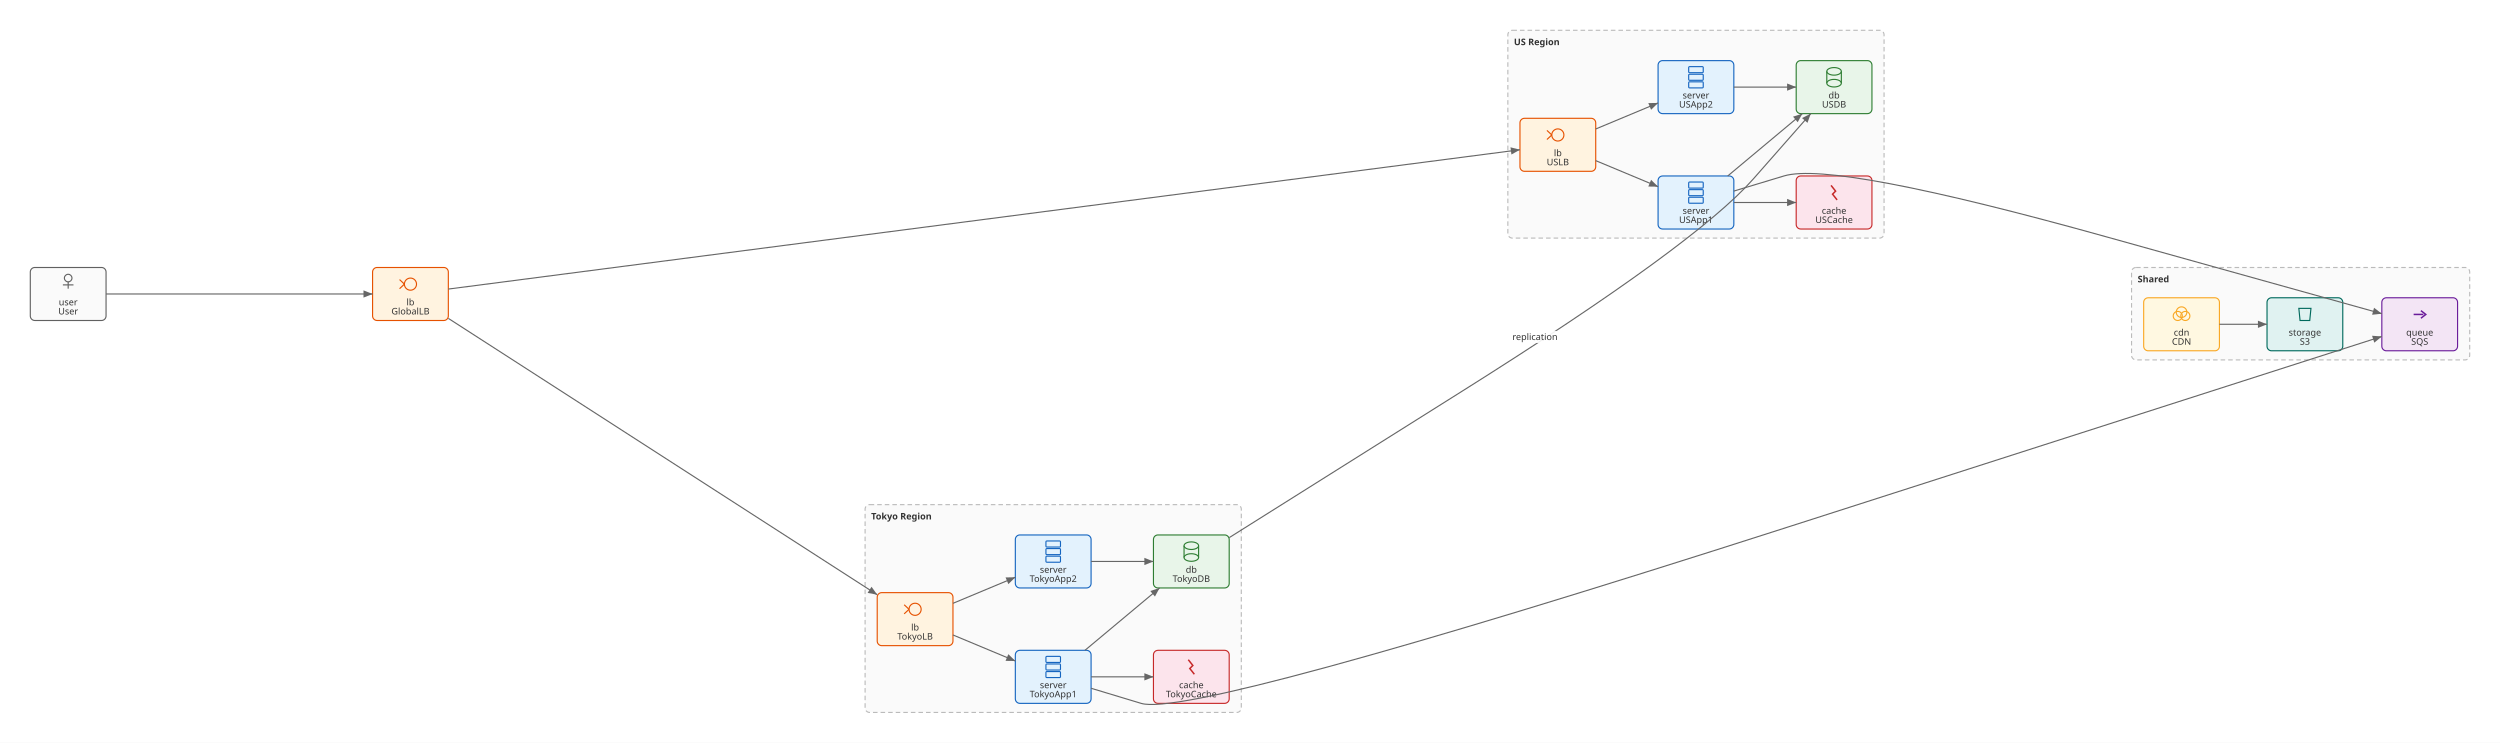
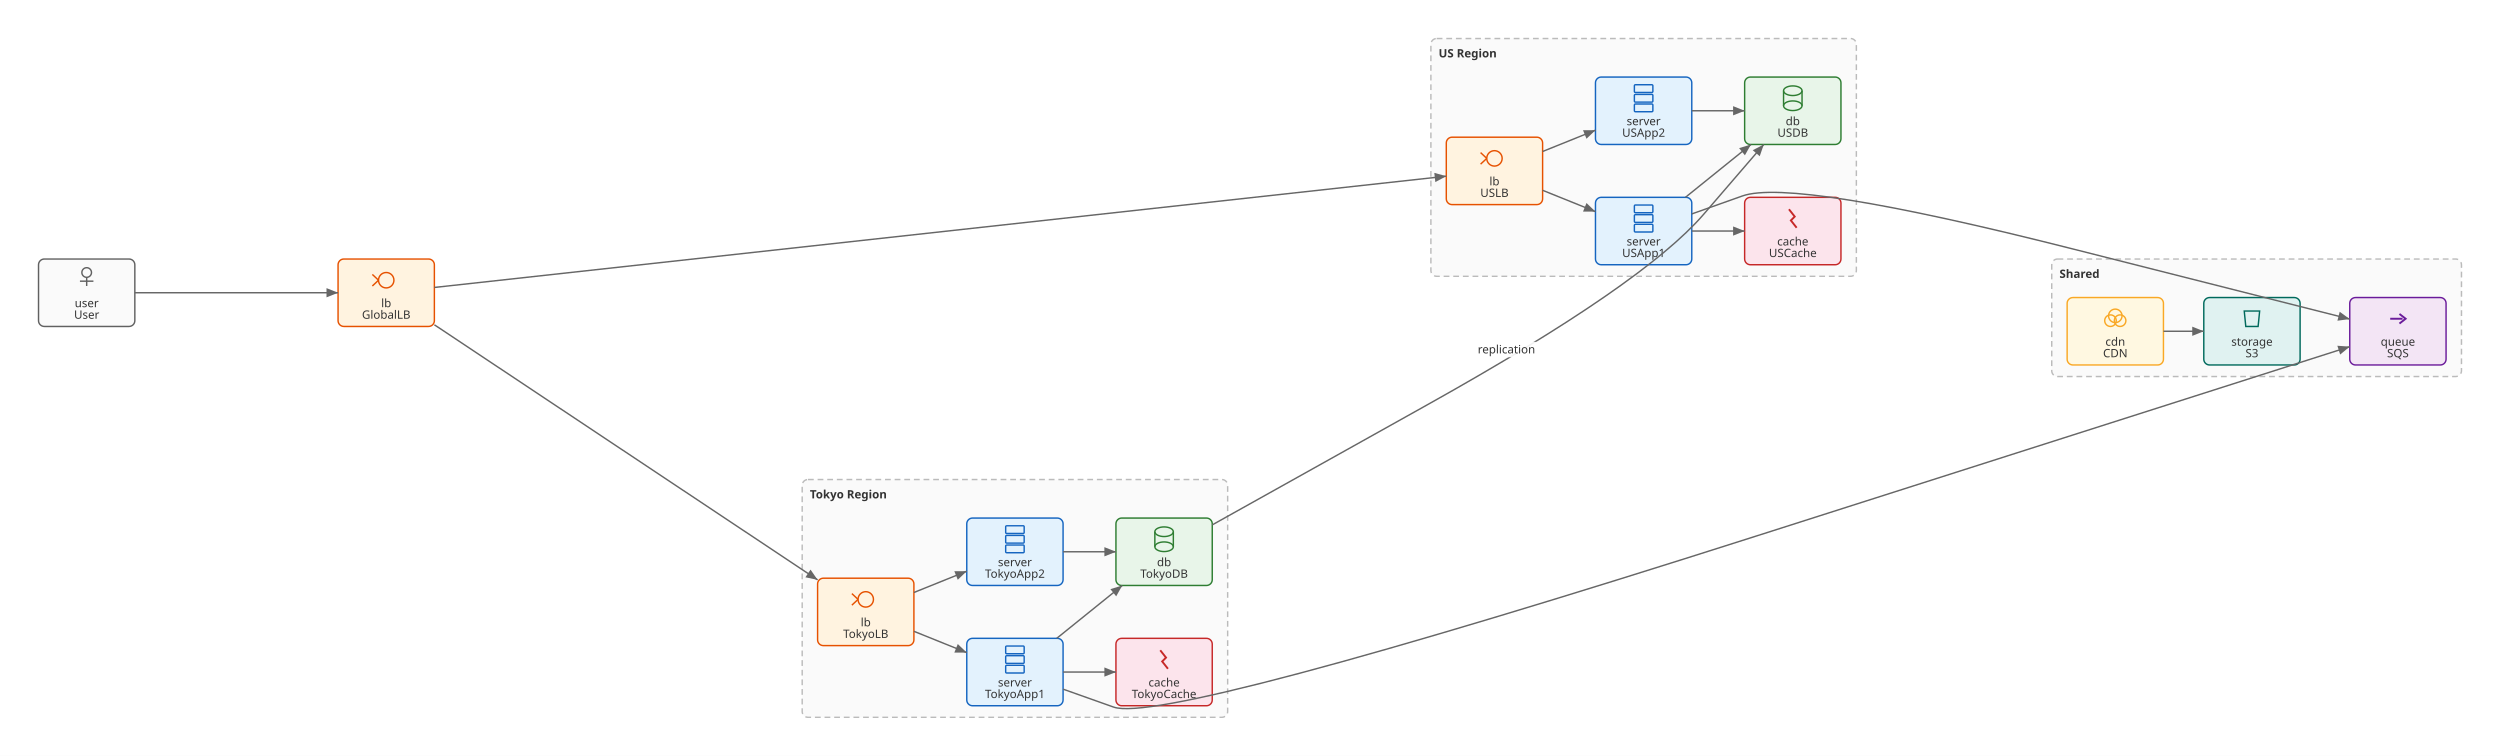
- <svg xmlns="http://www.w3.org/2000/svg" width="3300.234" height="980.491" viewBox="0 0 3300.234 980.491">
+ <svg xmlns="http://www.w3.org/2000/svg" width="2595.733" height="784.778" viewBox="0 0 2595.733 784.778">
  <rect width="100%" height="100%" fill="white" />
  <style>text { font-family: sans-serif; font-size: 12px; fill: #333; }</style>
  <defs>
    <marker id="arrow" viewBox="0 0 10 10" refX="10" refY="5" markerWidth="8" markerHeight="8" orient="auto">
      <polygon points="0,1 10,5 0,9" fill="#666" />
    </marker>
  </defs>
-   <rect x="40" y="353.083" width="100" height="70" rx="6" fill="#fafafa" stroke="#616161" stroke-width="1.5" />
-   <circle cx="90" cy="367.083" r="5" fill="none" stroke="#616161" stroke-width="1.5" />
-   <line x1="90" y1="372.083" x2="90" y2="381.083" stroke="#616161" stroke-width="1.5" />
-   <line x1="83" y1="376.083" x2="97" y2="376.083" stroke="#616161" stroke-width="1.5" />
-   <text x="90" y="415.083" text-anchor="middle" font-size="11">User</text>
-   <text x="90" y="403.083" text-anchor="middle" font-size="9" fill="#616161">user</text>
-   <rect x="491.84" y="353.083" width="100" height="70" rx="6" fill="#fff3e0" stroke="#e65100" stroke-width="1.5" />
-   <circle cx="541.84" cy="375.083" r="8" fill="none" stroke="#e65100" stroke-width="1.5" />
-   <line x1="533.84" y1="375.083" x2="527.44" y2="369.083" stroke="#e65100" stroke-width="1.5" />
-   <line x1="533.84" y1="375.083" x2="527.44" y2="381.083" stroke="#e65100" stroke-width="1.5" />
-   <text x="541.84" y="415.083" text-anchor="middle" font-size="11">GlobalLB</text>
-   <text x="541.84" y="403.083" text-anchor="middle" font-size="9" fill="#e65100">lb</text>
-   <rect x="1142.005" y="666.165" width="496.651" height="274.326" rx="6" fill="#fafafa" stroke="#bbb" stroke-width="1.5" stroke-dasharray="6,4" />
-   <text x="1150.005" y="685.765" font-weight="bold" font-size="13">Tokyo Region</text>
-   <rect x="1158.005" y="782.328" width="100" height="70" rx="6" fill="#fff3e0" stroke="#e65100" stroke-width="1.5" />
-   <circle cx="1208.005" cy="804.328" r="8" fill="none" stroke="#e65100" stroke-width="1.5" />
-   <line x1="1200.005" y1="804.328" x2="1193.605" y2="798.328" stroke="#e65100" stroke-width="1.5" />
-   <line x1="1200.005" y1="804.328" x2="1193.605" y2="810.328" stroke="#e65100" stroke-width="1.5" />
-   <text x="1208.005" y="844.328" text-anchor="middle" font-size="11">TokyoLB</text>
-   <text x="1208.005" y="832.328" text-anchor="middle" font-size="9" fill="#e65100">lb</text>
-   <rect x="1340.331" y="858.491" width="100" height="70" rx="6" fill="#e3f2fd" stroke="#1565c0" stroke-width="1.5" />
-   <rect x="1380.731" y="866.491" width="19.2" height="8" rx="1" fill="none" stroke="#1565c0" stroke-width="1.5" />
-   <rect x="1380.731" y="876.491" width="19.2" height="8" rx="1" fill="none" stroke="#1565c0" stroke-width="1.5" />
-   <rect x="1380.731" y="886.491" width="19.2" height="8" rx="1" fill="none" stroke="#1565c0" stroke-width="1.5" />
-   <text x="1390.331" y="920.491" text-anchor="middle" font-size="11">TokyoApp1</text>
-   <text x="1390.331" y="908.491" text-anchor="middle" font-size="9" fill="#1565c0">server</text>
-   <rect x="1340.331" y="706.165" width="100" height="70" rx="6" fill="#e3f2fd" stroke="#1565c0" stroke-width="1.5" />
-   <rect x="1380.731" y="714.165" width="19.2" height="8" rx="1" fill="none" stroke="#1565c0" stroke-width="1.5" />
-   <rect x="1380.731" y="724.165" width="19.2" height="8" rx="1" fill="none" stroke="#1565c0" stroke-width="1.5" />
-   <rect x="1380.731" y="734.165" width="19.2" height="8" rx="1" fill="none" stroke="#1565c0" stroke-width="1.5" />
-   <text x="1390.331" y="768.165" text-anchor="middle" font-size="11">TokyoApp2</text>
-   <text x="1390.331" y="756.165" text-anchor="middle" font-size="9" fill="#1565c0">server</text>
-   <rect x="1522.656" y="706.165" width="100" height="70" rx="6" fill="#e8f5e9" stroke="#2e7d32" stroke-width="1.5" />
-   <ellipse cx="1572.656" cy="720.365" rx="9.6" ry="5" fill="none" stroke="#2e7d32" stroke-width="1.5" />
-   <line x1="1563.056" y1="720.365" x2="1563.056" y2="735.965" stroke="#2e7d32" stroke-width="1.5" />
-   <line x1="1582.256" y1="720.365" x2="1582.256" y2="735.965" stroke="#2e7d32" stroke-width="1.5" />
-   <ellipse cx="1572.656" cy="735.965" rx="9.6" ry="5" fill="none" stroke="#2e7d32" stroke-width="1.5" />
-   <text x="1572.656" y="768.165" text-anchor="middle" font-size="11">TokyoDB</text>
-   <text x="1572.656" y="756.165" text-anchor="middle" font-size="9" fill="#2e7d32">db</text>
-   <rect x="1522.656" y="858.491" width="100" height="70" rx="6" fill="#fce4ec" stroke="#c62828" stroke-width="1.5" />
-   <polyline points="1568.656,870.891 1574.656,878.491 1570.656,882.491 1576.656,890.091" fill="none" stroke="#c62828" stroke-width="2" />
-   <text x="1572.656" y="920.491" text-anchor="middle" font-size="11">TokyoCache</text>
-   <text x="1572.656" y="908.491" text-anchor="middle" font-size="9" fill="#c62828">cache</text>
-   <rect x="1990.496" y="40" width="496.651" height="274.326" rx="6" fill="#fafafa" stroke="#bbb" stroke-width="1.5" stroke-dasharray="6,4" />
-   <text x="1998.496" y="59.6" font-weight="bold" font-size="13">US Region</text>
-   <rect x="2006.496" y="156.163" width="100" height="70" rx="6" fill="#fff3e0" stroke="#e65100" stroke-width="1.5" />
-   <circle cx="2056.496" cy="178.163" r="8" fill="none" stroke="#e65100" stroke-width="1.5" />
-   <line x1="2048.496" y1="178.163" x2="2042.096" y2="172.163" stroke="#e65100" stroke-width="1.5" />
-   <line x1="2048.496" y1="178.163" x2="2042.096" y2="184.163" stroke="#e65100" stroke-width="1.5" />
-   <text x="2056.496" y="218.163" text-anchor="middle" font-size="11">USLB</text>
-   <text x="2056.496" y="206.163" text-anchor="middle" font-size="9" fill="#e65100">lb</text>
-   <rect x="2188.822" y="232.326" width="100" height="70" rx="6" fill="#e3f2fd" stroke="#1565c0" stroke-width="1.5" />
-   <rect x="2229.222" y="240.326" width="19.2" height="8" rx="1" fill="none" stroke="#1565c0" stroke-width="1.5" />
-   <rect x="2229.222" y="250.326" width="19.2" height="8" rx="1" fill="none" stroke="#1565c0" stroke-width="1.5" />
-   <rect x="2229.222" y="260.326" width="19.2" height="8" rx="1" fill="none" stroke="#1565c0" stroke-width="1.5" />
-   <text x="2238.822" y="294.326" text-anchor="middle" font-size="11">USApp1</text>
-   <text x="2238.822" y="282.326" text-anchor="middle" font-size="9" fill="#1565c0">server</text>
-   <rect x="2188.822" y="80" width="100" height="70" rx="6" fill="#e3f2fd" stroke="#1565c0" stroke-width="1.5" />
-   <rect x="2229.222" y="88" width="19.2" height="8" rx="1" fill="none" stroke="#1565c0" stroke-width="1.5" />
-   <rect x="2229.222" y="98" width="19.2" height="8" rx="1" fill="none" stroke="#1565c0" stroke-width="1.5" />
-   <rect x="2229.222" y="108" width="19.2" height="8" rx="1" fill="none" stroke="#1565c0" stroke-width="1.5" />
-   <text x="2238.822" y="142" text-anchor="middle" font-size="11">USApp2</text>
-   <text x="2238.822" y="130" text-anchor="middle" font-size="9" fill="#1565c0">server</text>
-   <rect x="2371.148" y="80" width="100" height="70" rx="6" fill="#e8f5e9" stroke="#2e7d32" stroke-width="1.5" />
-   <ellipse cx="2421.148" cy="94.2" rx="9.6" ry="5" fill="none" stroke="#2e7d32" stroke-width="1.5" />
-   <line x1="2411.548" y1="94.2" x2="2411.548" y2="109.8" stroke="#2e7d32" stroke-width="1.5" />
-   <line x1="2430.748" y1="94.2" x2="2430.748" y2="109.8" stroke="#2e7d32" stroke-width="1.5" />
-   <ellipse cx="2421.148" cy="109.8" rx="9.6" ry="5" fill="none" stroke="#2e7d32" stroke-width="1.5" />
-   <text x="2421.148" y="142" text-anchor="middle" font-size="11">USDB</text>
-   <text x="2421.148" y="130" text-anchor="middle" font-size="9" fill="#2e7d32">db</text>
-   <rect x="2371.148" y="232.326" width="100" height="70" rx="6" fill="#fce4ec" stroke="#c62828" stroke-width="1.5" />
-   <polyline points="2417.148,244.726 2423.148,252.326 2419.148,256.326 2425.148,263.926" fill="none" stroke="#c62828" stroke-width="2" />
-   <text x="2421.148" y="294.326" text-anchor="middle" font-size="11">USCache</text>
-   <text x="2421.148" y="282.326" text-anchor="middle" font-size="9" fill="#c62828">cache</text>
-   <rect x="2813.853" y="353.083" width="446.382" height="122" rx="6" fill="#fafafa" stroke="#bbb" stroke-width="1.5" stroke-dasharray="6,4" />
-   <text x="2821.853" y="372.683" font-weight="bold" font-size="13">Shared</text>
-   <rect x="2829.853" y="393.083" width="100" height="70" rx="6" fill="#fff8e1" stroke="#f9a825" stroke-width="1.5" />
-   <circle cx="2874.853" cy="417.083" r="6" fill="none" stroke="#f9a825" stroke-width="1.5" />
-   <circle cx="2879.853" cy="412.083" r="7" fill="none" stroke="#f9a825" stroke-width="1.5" />
-   <circle cx="2884.853" cy="417.083" r="6" fill="none" stroke="#f9a825" stroke-width="1.5" />
-   <text x="2879.853" y="455.083" text-anchor="middle" font-size="11">CDN</text>
-   <text x="2879.853" y="443.083" text-anchor="middle" font-size="9" fill="#f9a825">cdn</text>
-   <rect x="2992.682" y="393.083" width="100" height="70" rx="6" fill="#e0f2f1" stroke="#00695c" stroke-width="1.5" />
-   <path d="M3034.682,407.083 L3050.682,407.083 L3049.082,423.083 L3036.282,423.083 Z" fill="none" stroke="#00695c" stroke-width="1.5" />
-   <text x="3042.682" y="455.083" text-anchor="middle" font-size="11">S3</text>
-   <text x="3042.682" y="443.083" text-anchor="middle" font-size="9" fill="#00695c">storage</text>
-   <rect x="3144.234" y="393.083" width="100" height="70" rx="6" fill="#f3e5f5" stroke="#6a1b9a" stroke-width="1.5" />
-   <line x1="3186.234" y1="415.083" x2="3199.034" y2="415.083" stroke="#6a1b9a" stroke-width="2" />
-   <polyline points="3195.834,410.083 3202.234,415.083 3195.834,420.083" fill="none" stroke="#6a1b9a" stroke-width="2" />
-   <text x="3194.234" y="455.083" text-anchor="middle" font-size="11">SQS</text>
-   <text x="3194.234" y="443.083" text-anchor="middle" font-size="9" fill="#6a1b9a">queue</text>
-   <path d="M140,388.083 L491.84,388.083" fill="none" stroke="#666" stroke-width="1.5" marker-end="url(#arrow)" />
-   <path d="M591.84,420.3 L1158.005,785.111" fill="none" stroke="#666" stroke-width="1.5" marker-end="url(#arrow)" />
-   <path d="M591.84,381.582 L2006.496,197.663" fill="none" stroke="#666" stroke-width="1.5" marker-end="url(#arrow)" />
-   <path d="M1258.005,838.215 L1340.331,872.605" fill="none" stroke="#666" stroke-width="1.5" marker-end="url(#arrow)" />
-   <path d="M1258.005,796.442 L1340.331,762.052" fill="none" stroke="#666" stroke-width="1.5" marker-end="url(#arrow)" />
-   <path d="M1432.224,858.491 L1530.763,776.165" fill="none" stroke="#666" stroke-width="1.5" marker-end="url(#arrow)" />
-   <path d="M1440.331,741.165 L1522.656,741.165" fill="none" stroke="#666" stroke-width="1.5" marker-end="url(#arrow)" />
-   <path d="M1440.331,893.491 L1522.656,893.491" fill="none" stroke="#666" stroke-width="1.5" marker-end="url(#arrow)" />
-   <path d="M2106.496,212.049 L2188.822,246.439" fill="none" stroke="#666" stroke-width="1.5" marker-end="url(#arrow)" />
-   <path d="M2106.496,170.276 L2188.822,135.886" fill="none" stroke="#666" stroke-width="1.5" marker-end="url(#arrow)" />
-   <path d="M2280.715,232.326 L2379.254,150" fill="none" stroke="#666" stroke-width="1.5" marker-end="url(#arrow)" />
-   <path d="M2288.822,115 L2371.148,115" fill="none" stroke="#666" stroke-width="1.5" marker-end="url(#arrow)" />
-   <path d="M2288.822,267.326 L2371.148,267.326" fill="none" stroke="#666" stroke-width="1.5" marker-end="url(#arrow)" />
-   <path d="M1622.656,709.729 L1930.739,516.027 Q2238.822,322.326 2314.595,236.163 L2390.368,150" fill="none" stroke="#666" stroke-width="1.5" marker-end="url(#arrow)" />
-   <rect x="1979.303" y="436.865" width="94" height="16" rx="3" fill="white" opacity="0.9" />
-   <text x="2026.303" y="448.865" text-anchor="middle" font-size="11" fill="#666">replication</text>
-   <path d="M2929.853,428.083 L2992.682,428.083" fill="none" stroke="#666" stroke-width="1.5" marker-end="url(#arrow)" />
-   <path d="M1440.331,908.574 L1506.494,928.532 Q1572.656,948.491 2358.445,696.31 L3144.234,444.129" fill="none" stroke="#666" stroke-width="1.5" marker-end="url(#arrow)" />
-   <path d="M2288.822,252.243 L2354.985,232.284 Q2421.148,212.326 2782.691,313.227 L3144.234,414.128" fill="none" stroke="#666" stroke-width="1.5" marker-end="url(#arrow)" />
+   <rect x="40" y="268.947" width="100" height="70" rx="6" fill="#fafafa" stroke="#616161" stroke-width="1.5" />
+   <circle cx="90" cy="282.947" r="5" fill="none" stroke="#616161" stroke-width="1.5" />
+   <line x1="90" y1="287.947" x2="90" y2="296.947" stroke="#616161" stroke-width="1.5" />
+   <line x1="83" y1="291.947" x2="97" y2="291.947" stroke="#616161" stroke-width="1.5" />
+   <text x="90" y="330.947" text-anchor="middle" font-size="11">User</text>
+   <text x="90" y="318.947" text-anchor="middle" font-size="9" fill="#616161">user</text>
+   <rect x="351.01" y="268.947" width="100" height="70" rx="6" fill="#fff3e0" stroke="#e65100" stroke-width="1.5" />
+   <circle cx="401.01" cy="290.947" r="8" fill="none" stroke="#e65100" stroke-width="1.5" />
+   <line x1="393.01" y1="290.947" x2="386.61" y2="284.947" stroke="#e65100" stroke-width="1.5" />
+   <line x1="393.01" y1="290.947" x2="386.61" y2="296.947" stroke="#e65100" stroke-width="1.5" />
+   <text x="401.01" y="330.947" text-anchor="middle" font-size="11">GlobalLB</text>
+   <text x="401.01" y="318.947" text-anchor="middle" font-size="9" fill="#e65100">lb</text>
+   <rect x="832.904" y="497.894" width="441.767" height="246.884" rx="6" fill="#fafafa" stroke="#bbb" stroke-width="1.5" stroke-dasharray="6,4" />
+   <text x="840.904" y="517.494" font-weight="bold" font-size="13">Tokyo Region</text>
+   <rect x="848.904" y="600.336" width="100" height="70" rx="6" fill="#fff3e0" stroke="#e65100" stroke-width="1.5" />
+   <circle cx="898.904" cy="622.336" r="8" fill="none" stroke="#e65100" stroke-width="1.5" />
+   <line x1="890.904" y1="622.336" x2="884.504" y2="616.336" stroke="#e65100" stroke-width="1.5" />
+   <line x1="890.904" y1="622.336" x2="884.504" y2="628.336" stroke="#e65100" stroke-width="1.5" />
+   <text x="898.904" y="662.336" text-anchor="middle" font-size="11">TokyoLB</text>
+   <text x="898.904" y="650.336" text-anchor="middle" font-size="9" fill="#e65100">lb</text>
+   <rect x="1003.788" y="662.778" width="100" height="70" rx="6" fill="#e3f2fd" stroke="#1565c0" stroke-width="1.5" />
+   <rect x="1044.188" y="670.778" width="19.2" height="8" rx="1" fill="none" stroke="#1565c0" stroke-width="1.5" />
+   <rect x="1044.188" y="680.778" width="19.2" height="8" rx="1" fill="none" stroke="#1565c0" stroke-width="1.5" />
+   <rect x="1044.188" y="690.778" width="19.2" height="8" rx="1" fill="none" stroke="#1565c0" stroke-width="1.5" />
+   <text x="1053.788" y="724.778" text-anchor="middle" font-size="11">TokyoApp1</text>
+   <text x="1053.788" y="712.778" text-anchor="middle" font-size="9" fill="#1565c0">server</text>
+   <rect x="1003.788" y="537.894" width="100" height="70" rx="6" fill="#e3f2fd" stroke="#1565c0" stroke-width="1.5" />
+   <rect x="1044.188" y="545.894" width="19.2" height="8" rx="1" fill="none" stroke="#1565c0" stroke-width="1.5" />
+   <rect x="1044.188" y="555.894" width="19.2" height="8" rx="1" fill="none" stroke="#1565c0" stroke-width="1.5" />
+   <rect x="1044.188" y="565.894" width="19.2" height="8" rx="1" fill="none" stroke="#1565c0" stroke-width="1.5" />
+   <text x="1053.788" y="599.894" text-anchor="middle" font-size="11">TokyoApp2</text>
+   <text x="1053.788" y="587.894" text-anchor="middle" font-size="9" fill="#1565c0">server</text>
+   <rect x="1158.671" y="537.894" width="100" height="70" rx="6" fill="#e8f5e9" stroke="#2e7d32" stroke-width="1.5" />
+   <ellipse cx="1208.671" cy="552.094" rx="9.6" ry="5" fill="none" stroke="#2e7d32" stroke-width="1.5" />
+   <line x1="1199.071" y1="552.094" x2="1199.071" y2="567.694" stroke="#2e7d32" stroke-width="1.5" />
+   <line x1="1218.271" y1="552.094" x2="1218.271" y2="567.694" stroke="#2e7d32" stroke-width="1.5" />
+   <ellipse cx="1208.671" cy="567.694" rx="9.6" ry="5" fill="none" stroke="#2e7d32" stroke-width="1.5" />
+   <text x="1208.671" y="599.894" text-anchor="middle" font-size="11">TokyoDB</text>
+   <text x="1208.671" y="587.894" text-anchor="middle" font-size="9" fill="#2e7d32">db</text>
+   <rect x="1158.671" y="662.778" width="100" height="70" rx="6" fill="#fce4ec" stroke="#c62828" stroke-width="1.5" />
+   <polyline points="1204.671,675.178 1210.671,682.778 1206.671,686.778 1212.671,694.378" fill="none" stroke="#c62828" stroke-width="2" />
+   <text x="1208.671" y="724.778" text-anchor="middle" font-size="11">TokyoCache</text>
+   <text x="1208.671" y="712.778" text-anchor="middle" font-size="9" fill="#c62828">cache</text>
+   <rect x="1485.682" y="40" width="441.767" height="246.884" rx="6" fill="#fafafa" stroke="#bbb" stroke-width="1.5" stroke-dasharray="6,4" />
+   <text x="1493.682" y="59.6" font-weight="bold" font-size="13">US Region</text>
+   <rect x="1501.682" y="142.442" width="100" height="70" rx="6" fill="#fff3e0" stroke="#e65100" stroke-width="1.5" />
+   <circle cx="1551.682" cy="164.442" r="8" fill="none" stroke="#e65100" stroke-width="1.5" />
+   <line x1="1543.682" y1="164.442" x2="1537.282" y2="158.442" stroke="#e65100" stroke-width="1.5" />
+   <line x1="1543.682" y1="164.442" x2="1537.282" y2="170.442" stroke="#e65100" stroke-width="1.5" />
+   <text x="1551.682" y="204.442" text-anchor="middle" font-size="11">USLB</text>
+   <text x="1551.682" y="192.442" text-anchor="middle" font-size="9" fill="#e65100">lb</text>
+   <rect x="1656.565" y="204.884" width="100" height="70" rx="6" fill="#e3f2fd" stroke="#1565c0" stroke-width="1.5" />
+   <rect x="1696.965" y="212.884" width="19.2" height="8" rx="1" fill="none" stroke="#1565c0" stroke-width="1.5" />
+   <rect x="1696.965" y="222.884" width="19.2" height="8" rx="1" fill="none" stroke="#1565c0" stroke-width="1.5" />
+   <rect x="1696.965" y="232.884" width="19.2" height="8" rx="1" fill="none" stroke="#1565c0" stroke-width="1.5" />
+   <text x="1706.565" y="266.884" text-anchor="middle" font-size="11">USApp1</text>
+   <text x="1706.565" y="254.884" text-anchor="middle" font-size="9" fill="#1565c0">server</text>
+   <rect x="1656.565" y="80" width="100" height="70" rx="6" fill="#e3f2fd" stroke="#1565c0" stroke-width="1.5" />
+   <rect x="1696.965" y="88" width="19.2" height="8" rx="1" fill="none" stroke="#1565c0" stroke-width="1.5" />
+   <rect x="1696.965" y="98" width="19.2" height="8" rx="1" fill="none" stroke="#1565c0" stroke-width="1.5" />
+   <rect x="1696.965" y="108" width="19.2" height="8" rx="1" fill="none" stroke="#1565c0" stroke-width="1.5" />
+   <text x="1706.565" y="142" text-anchor="middle" font-size="11">USApp2</text>
+   <text x="1706.565" y="130" text-anchor="middle" font-size="9" fill="#1565c0">server</text>
+   <rect x="1811.449" y="80" width="100" height="70" rx="6" fill="#e8f5e9" stroke="#2e7d32" stroke-width="1.5" />
+   <ellipse cx="1861.449" cy="94.2" rx="9.6" ry="5" fill="none" stroke="#2e7d32" stroke-width="1.5" />
+   <line x1="1851.849" y1="94.2" x2="1851.849" y2="109.8" stroke="#2e7d32" stroke-width="1.5" />
+   <line x1="1871.049" y1="94.2" x2="1871.049" y2="109.8" stroke="#2e7d32" stroke-width="1.5" />
+   <ellipse cx="1861.449" cy="109.8" rx="9.6" ry="5" fill="none" stroke="#2e7d32" stroke-width="1.5" />
+   <text x="1861.449" y="142" text-anchor="middle" font-size="11">USDB</text>
+   <text x="1861.449" y="130" text-anchor="middle" font-size="9" fill="#2e7d32">db</text>
+   <rect x="1811.449" y="204.884" width="100" height="70" rx="6" fill="#fce4ec" stroke="#c62828" stroke-width="1.5" />
+   <polyline points="1857.449,217.284 1863.449,224.884 1859.449,228.884 1865.449,236.484" fill="none" stroke="#c62828" stroke-width="2" />
+   <text x="1861.449" y="266.884" text-anchor="middle" font-size="11">USCache</text>
+   <text x="1861.449" y="254.884" text-anchor="middle" font-size="9" fill="#c62828">cache</text>
+   <rect x="2130.295" y="268.947" width="425.439" height="122" rx="6" fill="#fafafa" stroke="#bbb" stroke-width="1.5" stroke-dasharray="6,4" />
+   <text x="2138.295" y="288.547" font-weight="bold" font-size="13">Shared</text>
+   <rect x="2146.295" y="308.947" width="100" height="70" rx="6" fill="#fff8e1" stroke="#f9a825" stroke-width="1.5" />
+   <circle cx="2191.295" cy="332.947" r="6" fill="none" stroke="#f9a825" stroke-width="1.5" />
+   <circle cx="2196.295" cy="327.947" r="7" fill="none" stroke="#f9a825" stroke-width="1.5" />
+   <circle cx="2201.295" cy="332.947" r="6" fill="none" stroke="#f9a825" stroke-width="1.5" />
+   <text x="2196.295" y="370.947" text-anchor="middle" font-size="11">CDN</text>
+   <text x="2196.295" y="358.947" text-anchor="middle" font-size="9" fill="#f9a825">cdn</text>
+   <rect x="2288.181" y="308.947" width="100" height="70" rx="6" fill="#e0f2f1" stroke="#00695c" stroke-width="1.5" />
+   <path d="M2330.181,322.947 L2346.181,322.947 L2344.581,338.947 L2331.781,338.947 Z" fill="none" stroke="#00695c" stroke-width="1.5" />
+   <text x="2338.181" y="370.947" text-anchor="middle" font-size="11">S3</text>
+   <text x="2338.181" y="358.947" text-anchor="middle" font-size="9" fill="#00695c">storage</text>
+   <rect x="2439.733" y="308.947" width="100" height="70" rx="6" fill="#f3e5f5" stroke="#6a1b9a" stroke-width="1.5" />
+   <line x1="2481.733" y1="330.947" x2="2494.533" y2="330.947" stroke="#6a1b9a" stroke-width="2" />
+   <polyline points="2491.333,325.947 2497.733,330.947 2491.333,335.947" fill="none" stroke="#6a1b9a" stroke-width="2" />
+   <text x="2489.733" y="370.947" text-anchor="middle" font-size="11">SQS</text>
+   <text x="2489.733" y="358.947" text-anchor="middle" font-size="9" fill="#6a1b9a">queue</text>
+   <path d="M140,303.947 L351.01,303.947" fill="none" stroke="#666" stroke-width="1.5" marker-end="url(#arrow)" />
+   <path d="M451.01,337.226 L848.904,602.057" fill="none" stroke="#666" stroke-width="1.5" marker-end="url(#arrow)" />
+   <path d="M451.01,298.45 L1501.682,182.939" fill="none" stroke="#666" stroke-width="1.5" marker-end="url(#arrow)" />
+   <path d="M948.904,655.493 L1003.788,677.62" fill="none" stroke="#666" stroke-width="1.5" marker-end="url(#arrow)" />
+   <path d="M948.904,615.178 L1003.788,593.051" fill="none" stroke="#666" stroke-width="1.5" marker-end="url(#arrow)" />
+   <path d="M1097.195,662.778 L1165.264,607.894" fill="none" stroke="#666" stroke-width="1.5" marker-end="url(#arrow)" />
+   <path d="M1103.788,572.894 L1158.671,572.894" fill="none" stroke="#666" stroke-width="1.5" marker-end="url(#arrow)" />
+   <path d="M1103.788,697.778 L1158.671,697.778" fill="none" stroke="#666" stroke-width="1.5" marker-end="url(#arrow)" />
+   <path d="M1601.682,197.6 L1656.565,219.726" fill="none" stroke="#666" stroke-width="1.5" marker-end="url(#arrow)" />
+   <path d="M1601.682,157.284 L1656.565,135.158" fill="none" stroke="#666" stroke-width="1.5" marker-end="url(#arrow)" />
+   <path d="M1749.973,204.884 L1818.041,150" fill="none" stroke="#666" stroke-width="1.5" marker-end="url(#arrow)" />
+   <path d="M1756.565,115 L1811.449,115" fill="none" stroke="#666" stroke-width="1.5" marker-end="url(#arrow)" />
+   <path d="M1756.565,239.884 L1811.449,239.884" fill="none" stroke="#666" stroke-width="1.5" marker-end="url(#arrow)" />
+   <path d="M1258.671,544.975 L1482.618,419.929 Q1706.565,294.884 1768.939,222.442 L1831.313,150" fill="none" stroke="#666" stroke-width="1.5" marker-end="url(#arrow)" />
+   <rect x="1517.155" y="354.948" width="94" height="16" rx="3" fill="white" opacity="0.9" />
+   <text x="1564.155" y="366.948" text-anchor="middle" font-size="11" fill="#666">replication</text>
+   <path d="M2246.295,343.947 L2288.181,343.947" fill="none" stroke="#666" stroke-width="1.5" marker-end="url(#arrow)" />
+   <path d="M1103.788,715.533 L1156.23,734.155 Q1208.671,752.778 1824.202,556.341 L2439.733,359.904" fill="none" stroke="#666" stroke-width="1.5" marker-end="url(#arrow)" />
+   <path d="M1756.565,222.128 L1809.007,203.506 Q1861.449,184.884 2150.591,258.086 L2439.733,331.288" fill="none" stroke="#666" stroke-width="1.5" marker-end="url(#arrow)" />
</svg>
